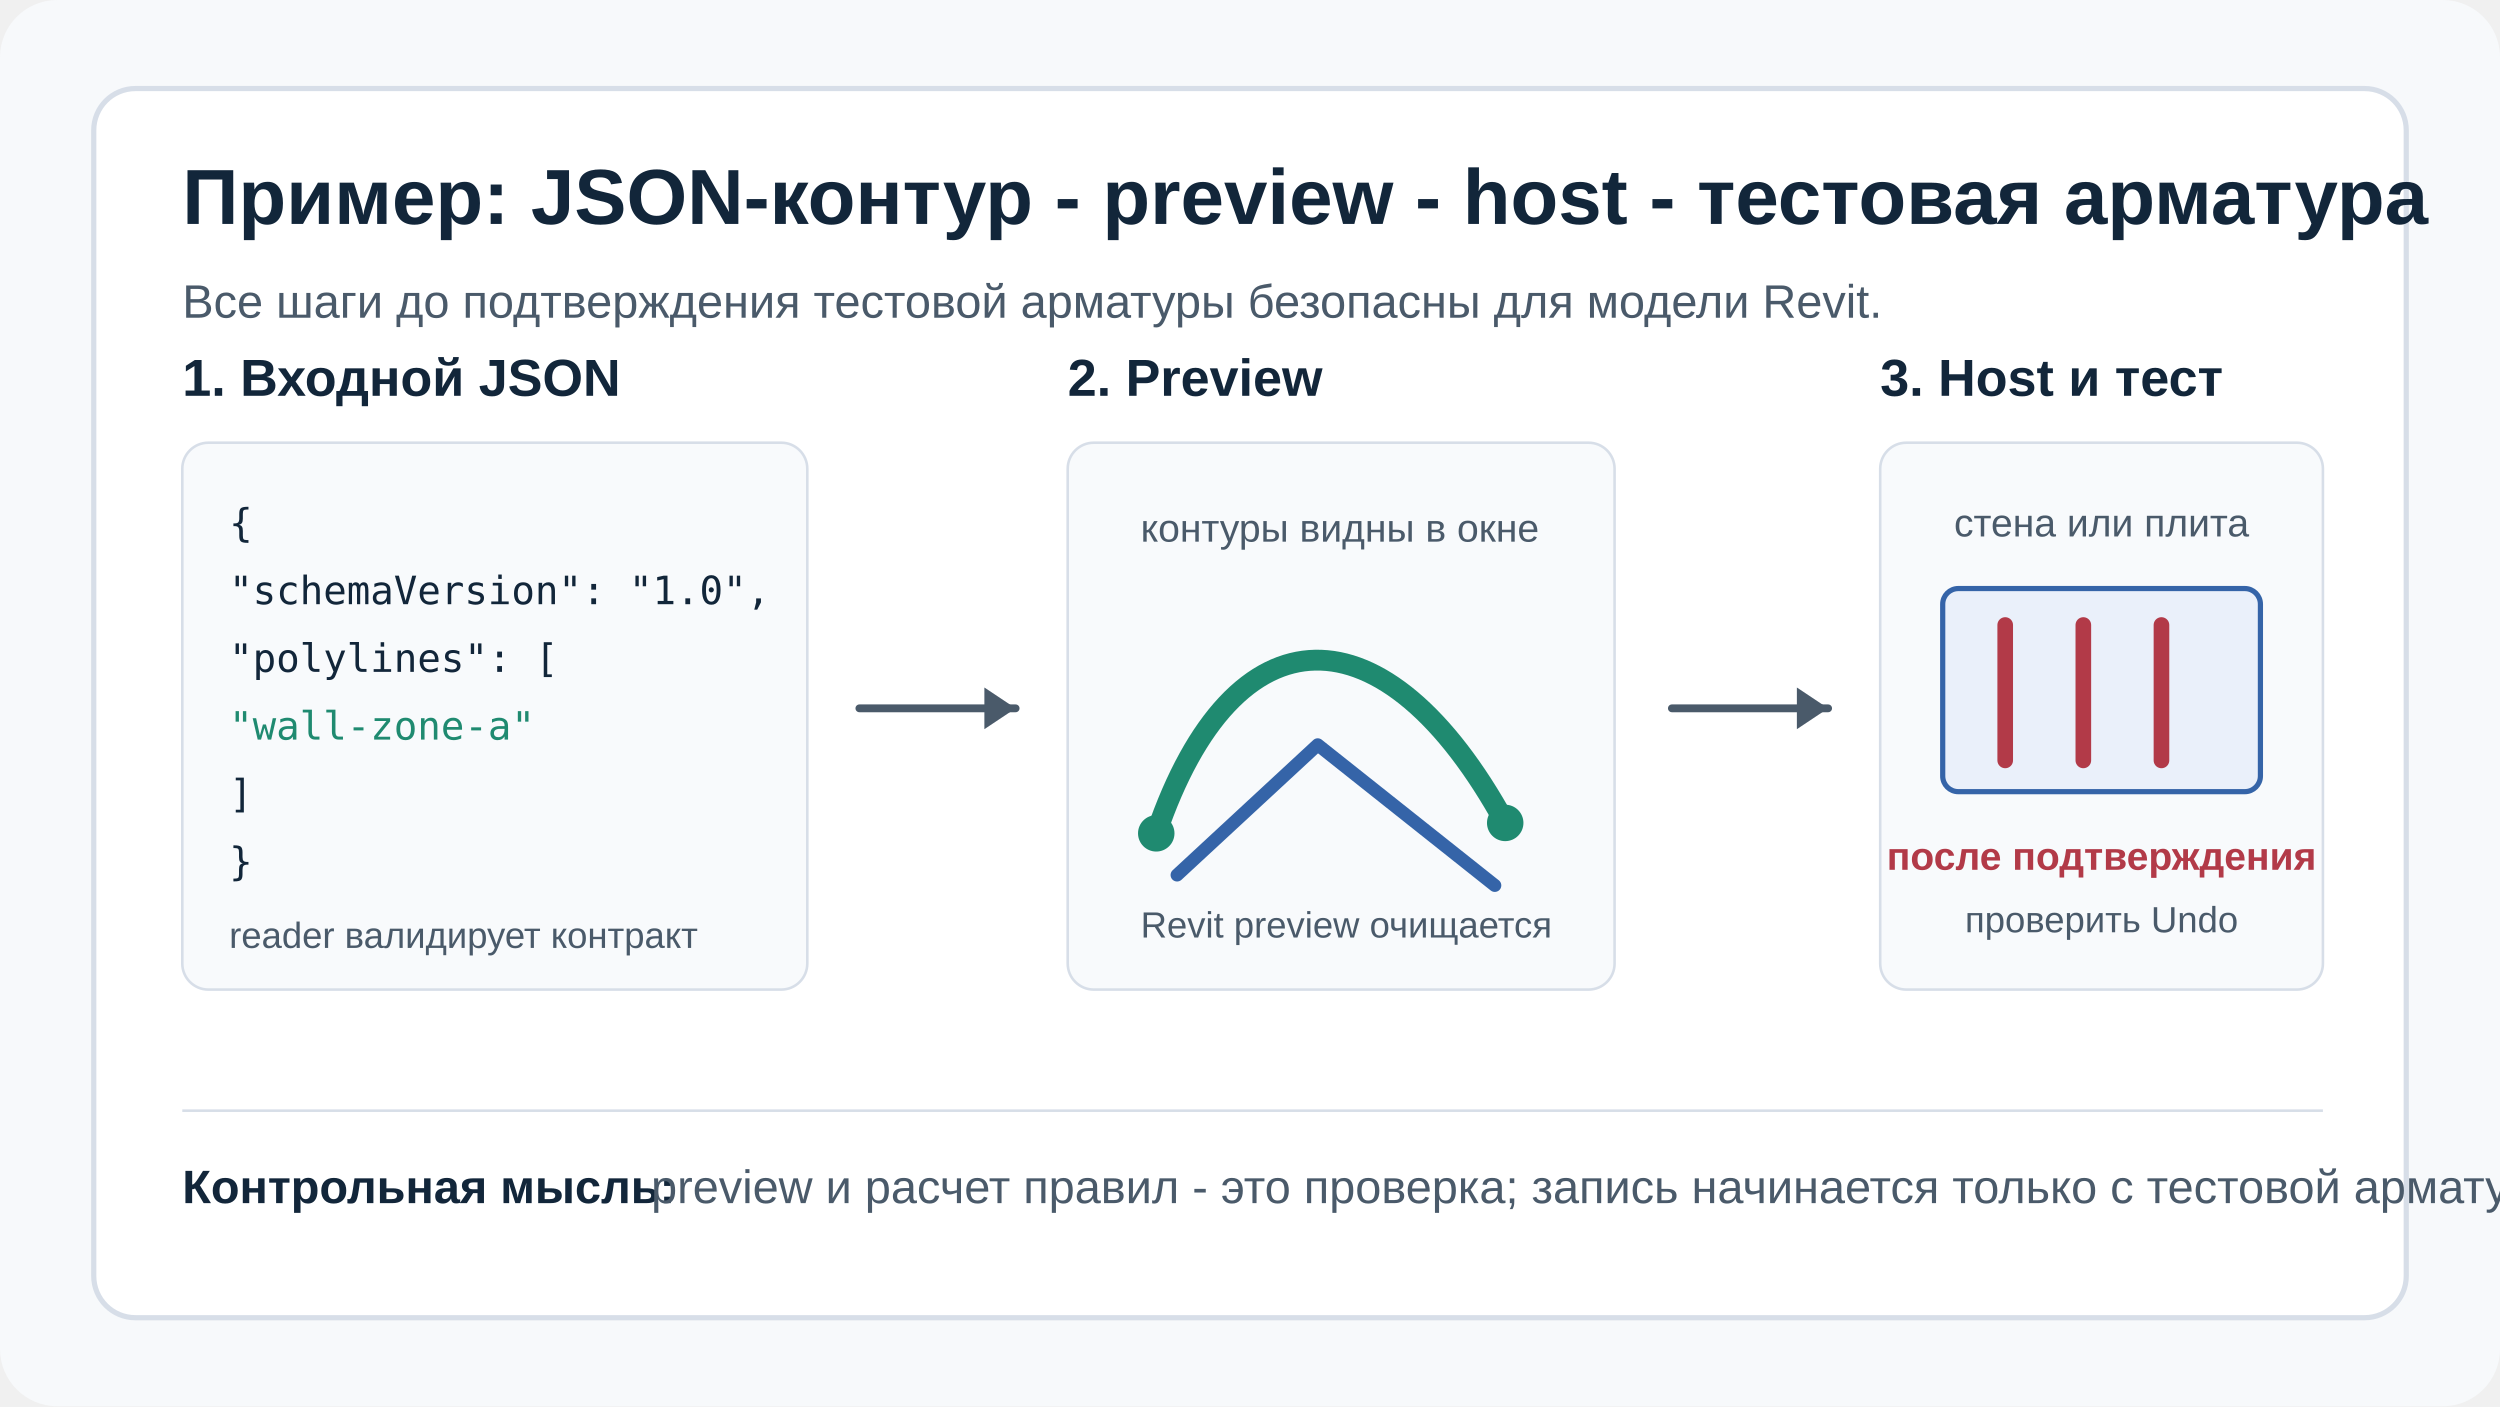
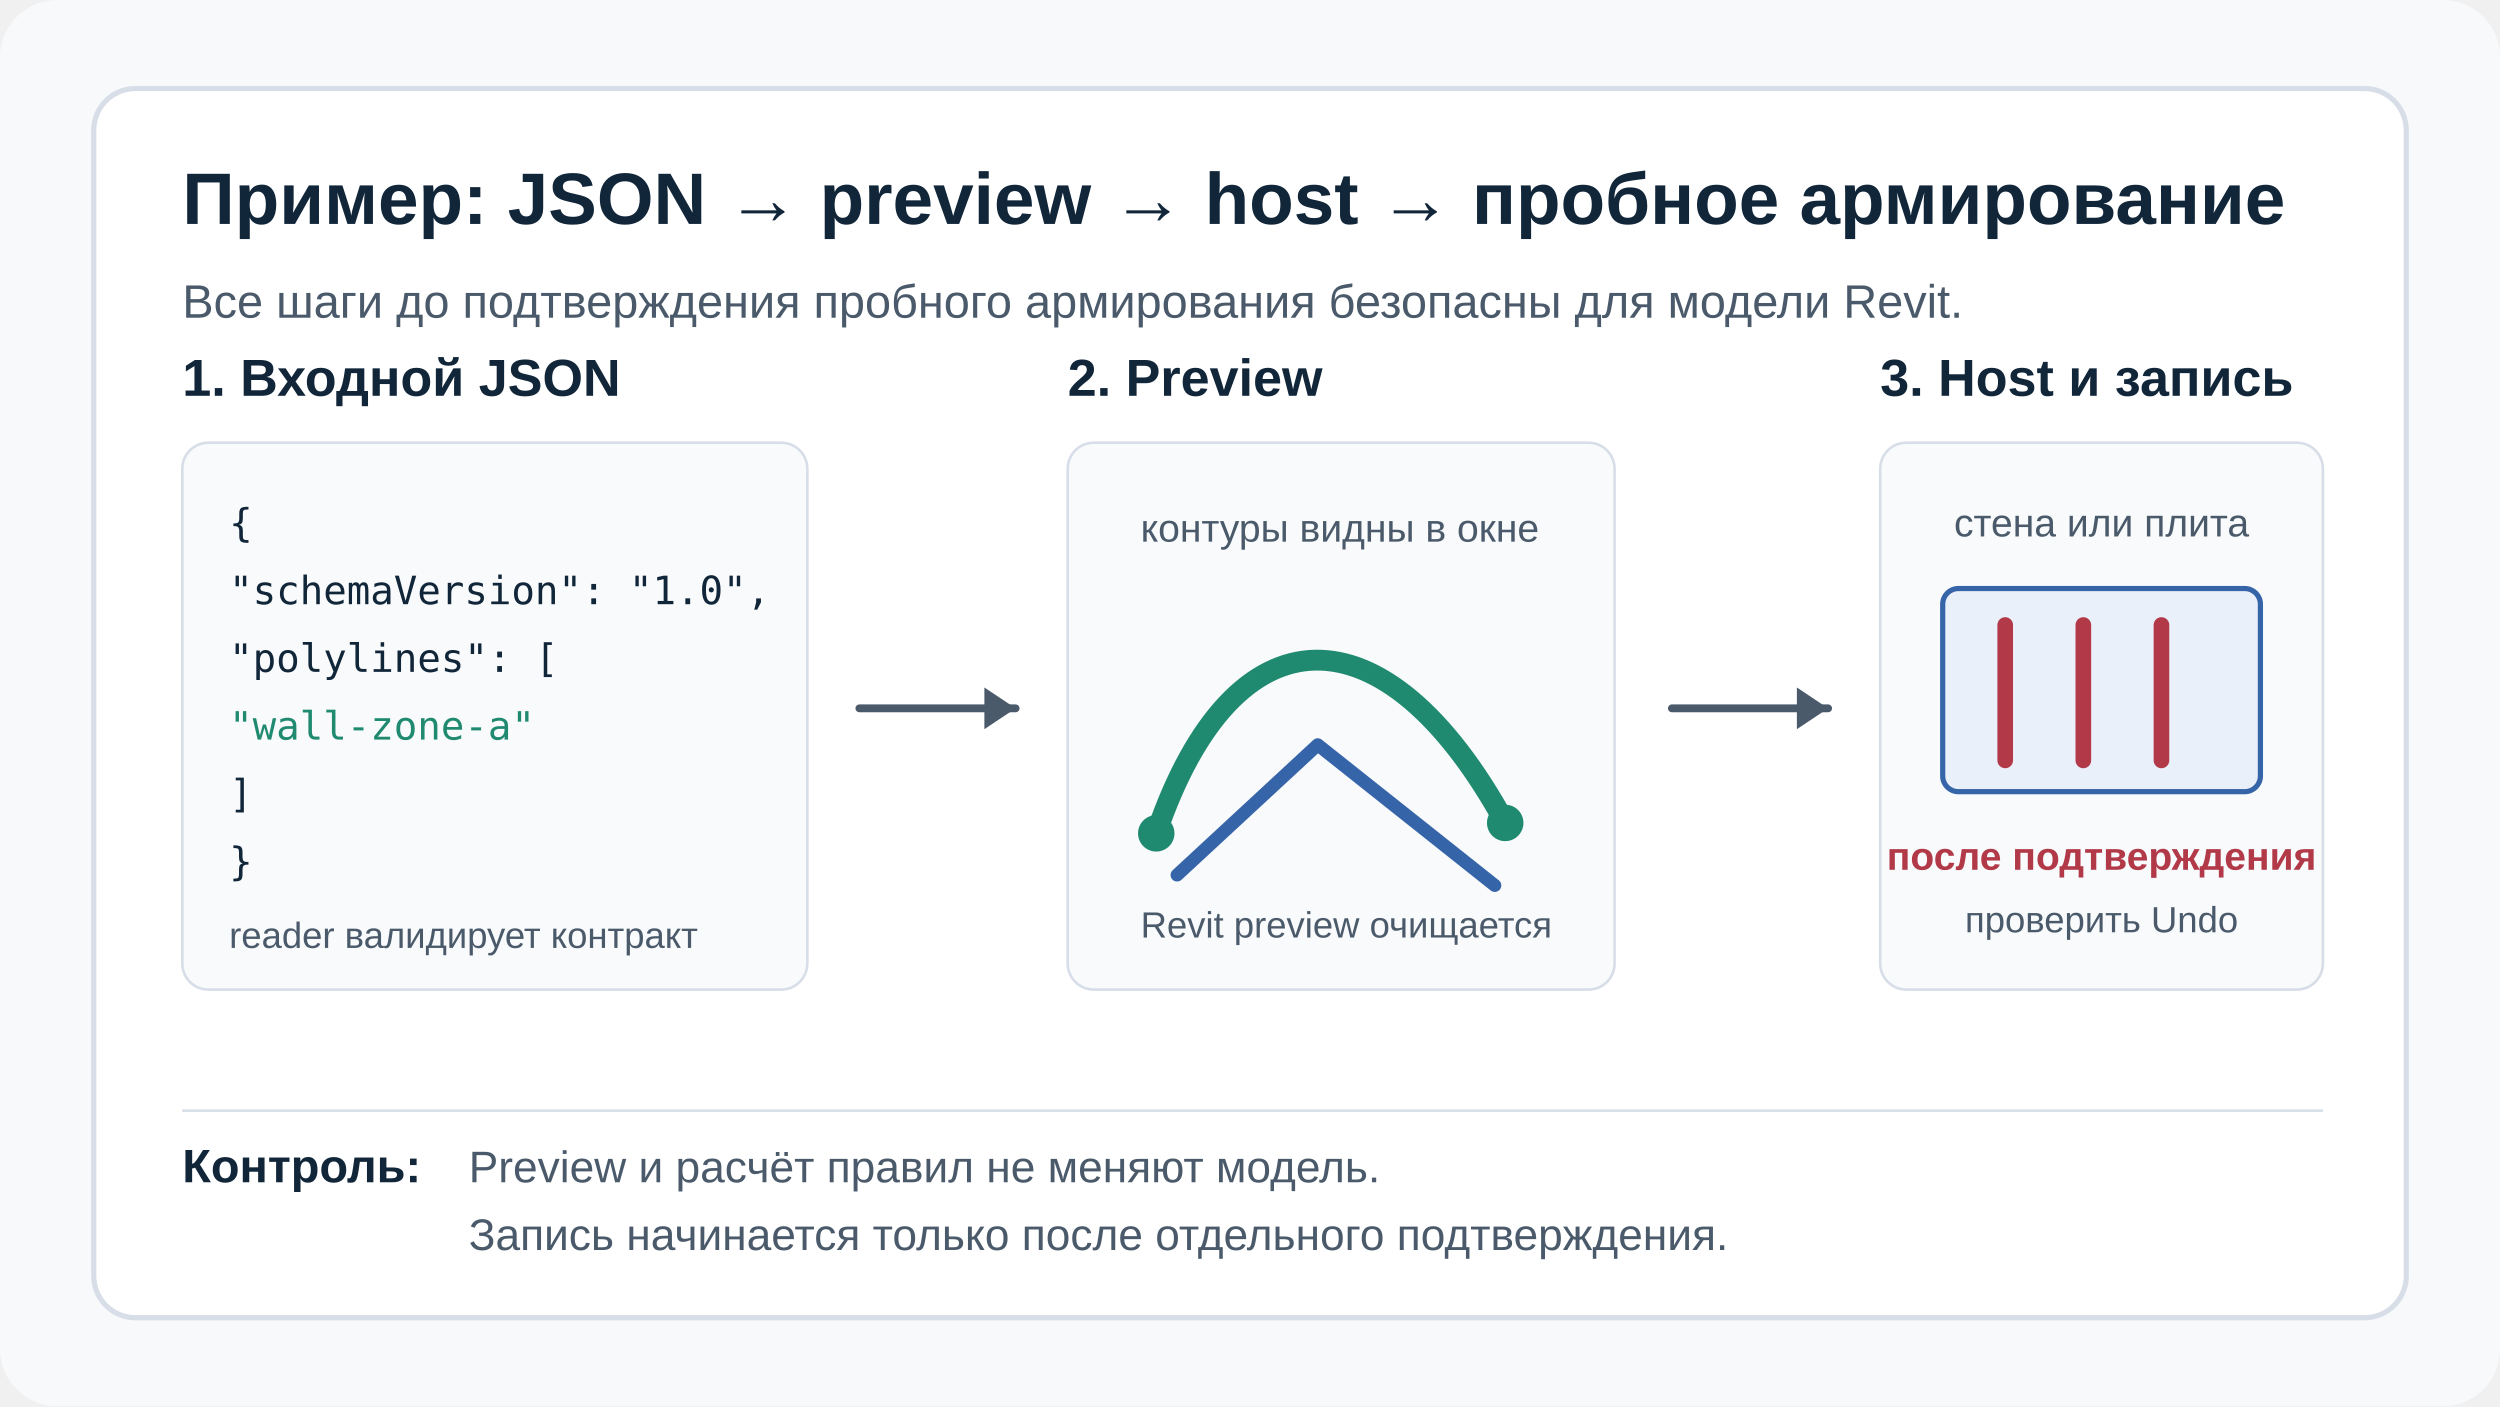
<svg xmlns="http://www.w3.org/2000/svg" width="960" height="540" viewBox="0 0 960 540" role="img" aria-labelledby="title desc">
  <rect width="960" height="540" rx="22" fill="#F7F9FB" />
  <rect x="36" y="34" width="888" height="472" rx="16" fill="#FFFFFF" stroke="#D7DEE8" stroke-width="2" />
  <g font-family="Segoe UI, Arial, sans-serif">
-     <text x="70" y="86" fill="#12263A" font-size="30" font-weight="700">Пример: JSON-контур - preview - host - тестовая арматура</text>
-     <text x="70" y="122" fill="#4A5A6A" font-size="18">Все шаги до подтверждения тестовой арматуры безопасны для модели Revit.</text>
+     <text x="70" y="86" fill="#12263A" font-size="28" font-weight="700">Пример: JSON → preview → host → пробное армирование</text>
+     <text x="70" y="122" fill="#4A5A6A" font-size="18">Все шаги до подтверждения пробного армирования безопасны для модели Revit.</text>
    <g transform="translate(70 170)">
      <text x="0" y="-18" fill="#12263A" font-size="20" font-weight="700">1. Входной JSON</text>
      <rect x="0" y="0" width="240" height="210" rx="10" fill="#F8FAFC" stroke="#D7DEE8" />
      <text x="18" y="36" fill="#12263A" font-size="15" font-family="Consolas, monospace">{</text>
      <text x="18" y="62" fill="#12263A" font-size="15" font-family="Consolas, monospace">  "schemaVersion": "1.0",</text>
      <text x="18" y="88" fill="#12263A" font-size="15" font-family="Consolas, monospace">  "polylines": [</text>
      <text x="18" y="114" fill="#1F8A70" font-size="15" font-family="Consolas, monospace">    "wall-zone-a"</text>
      <text x="18" y="140" fill="#12263A" font-size="15" font-family="Consolas, monospace">  ]</text>
      <text x="18" y="166" fill="#12263A" font-size="15" font-family="Consolas, monospace">}</text>
      <text x="18" y="194" fill="#4A5A6A" font-size="14">reader валидирует контракт</text>
    </g>
    <path d="M330 272 H390" stroke="#4A5A6A" stroke-width="3" stroke-linecap="round" />
    <path d="M390 272 L378 264 L378 280 Z" fill="#4A5A6A" />
    <g transform="translate(410 170)">
      <text x="0" y="-18" fill="#12263A" font-size="20" font-weight="700">2. Preview</text>
      <rect x="0" y="0" width="210" height="210" rx="10" fill="#F8FAFC" stroke="#D7DEE8" />
      <path d="M34 150 C64 62 122 62 168 146" fill="none" stroke="#1F8A70" stroke-width="8" stroke-linecap="round" />
      <path d="M42 166 L96 116 L164 170" fill="none" stroke="#3564A8" stroke-width="5" stroke-linecap="round" stroke-linejoin="round" />
      <circle cx="34" cy="150" r="7" fill="#1F8A70" />
      <circle cx="168" cy="146" r="7" fill="#1F8A70" />
      <text x="28" y="38" fill="#4A5A6A" font-size="15">контуры видны в окне</text>
      <text x="28" y="190" fill="#4A5A6A" font-size="14">Revit preview очищается</text>
    </g>
    <path d="M642 272 H702" stroke="#4A5A6A" stroke-width="3" stroke-linecap="round" />
    <path d="M702 272 L690 264 L690 280 Z" fill="#4A5A6A" />
    <g transform="translate(722 170)">
-       <text x="0" y="-18" fill="#12263A" font-size="20" font-weight="700">3. Host и тест</text>
+       <text x="0" y="-18" fill="#12263A" font-size="20" font-weight="700">3. Host и запись</text>
      <rect x="0" y="0" width="170" height="210" rx="10" fill="#F8FAFC" stroke="#D7DEE8" />
      <rect x="24" y="56" width="122" height="78" rx="6" fill="#EAF0FA" stroke="#3564A8" stroke-width="2" />
      <line x1="48" y1="70" x2="48" y2="122" stroke="#B23A48" stroke-width="6" stroke-linecap="round" />
      <line x1="78" y1="70" x2="78" y2="122" stroke="#B23A48" stroke-width="6" stroke-linecap="round" />
      <line x1="108" y1="70" x2="108" y2="122" stroke="#B23A48" stroke-width="6" stroke-linecap="round" />
      <text x="85" y="36" text-anchor="middle" fill="#4A5A6A" font-size="15">стена или плита</text>
      <text x="85" y="164" text-anchor="middle" fill="#B23A48" font-size="15" font-weight="700">после подтверждения</text>
      <text x="85" y="188" text-anchor="middle" fill="#4A5A6A" font-size="14">проверить Undo</text>
    </g>
    <rect x="70" y="426" width="822" height="1" fill="#D7DEE8" />
-     <text x="70" y="462" fill="#12263A" font-size="18" font-weight="700">Контрольная мысль:</text>
-     <text x="250" y="462" fill="#4A5A6A" font-size="18">preview и расчет правил - это проверка; запись начинается только с тестовой арматуры.</text>
+     <text x="70" y="454" fill="#12263A" font-size="18" font-weight="700">Контроль:</text>
+     <text x="180" y="454" fill="#4A5A6A" font-size="17">Preview и расчёт правил не меняют модель.</text>
+     <text x="180" y="480" fill="#4A5A6A" font-size="17">Запись начинается только после отдельного подтверждения.</text>
  </g>
</svg>
